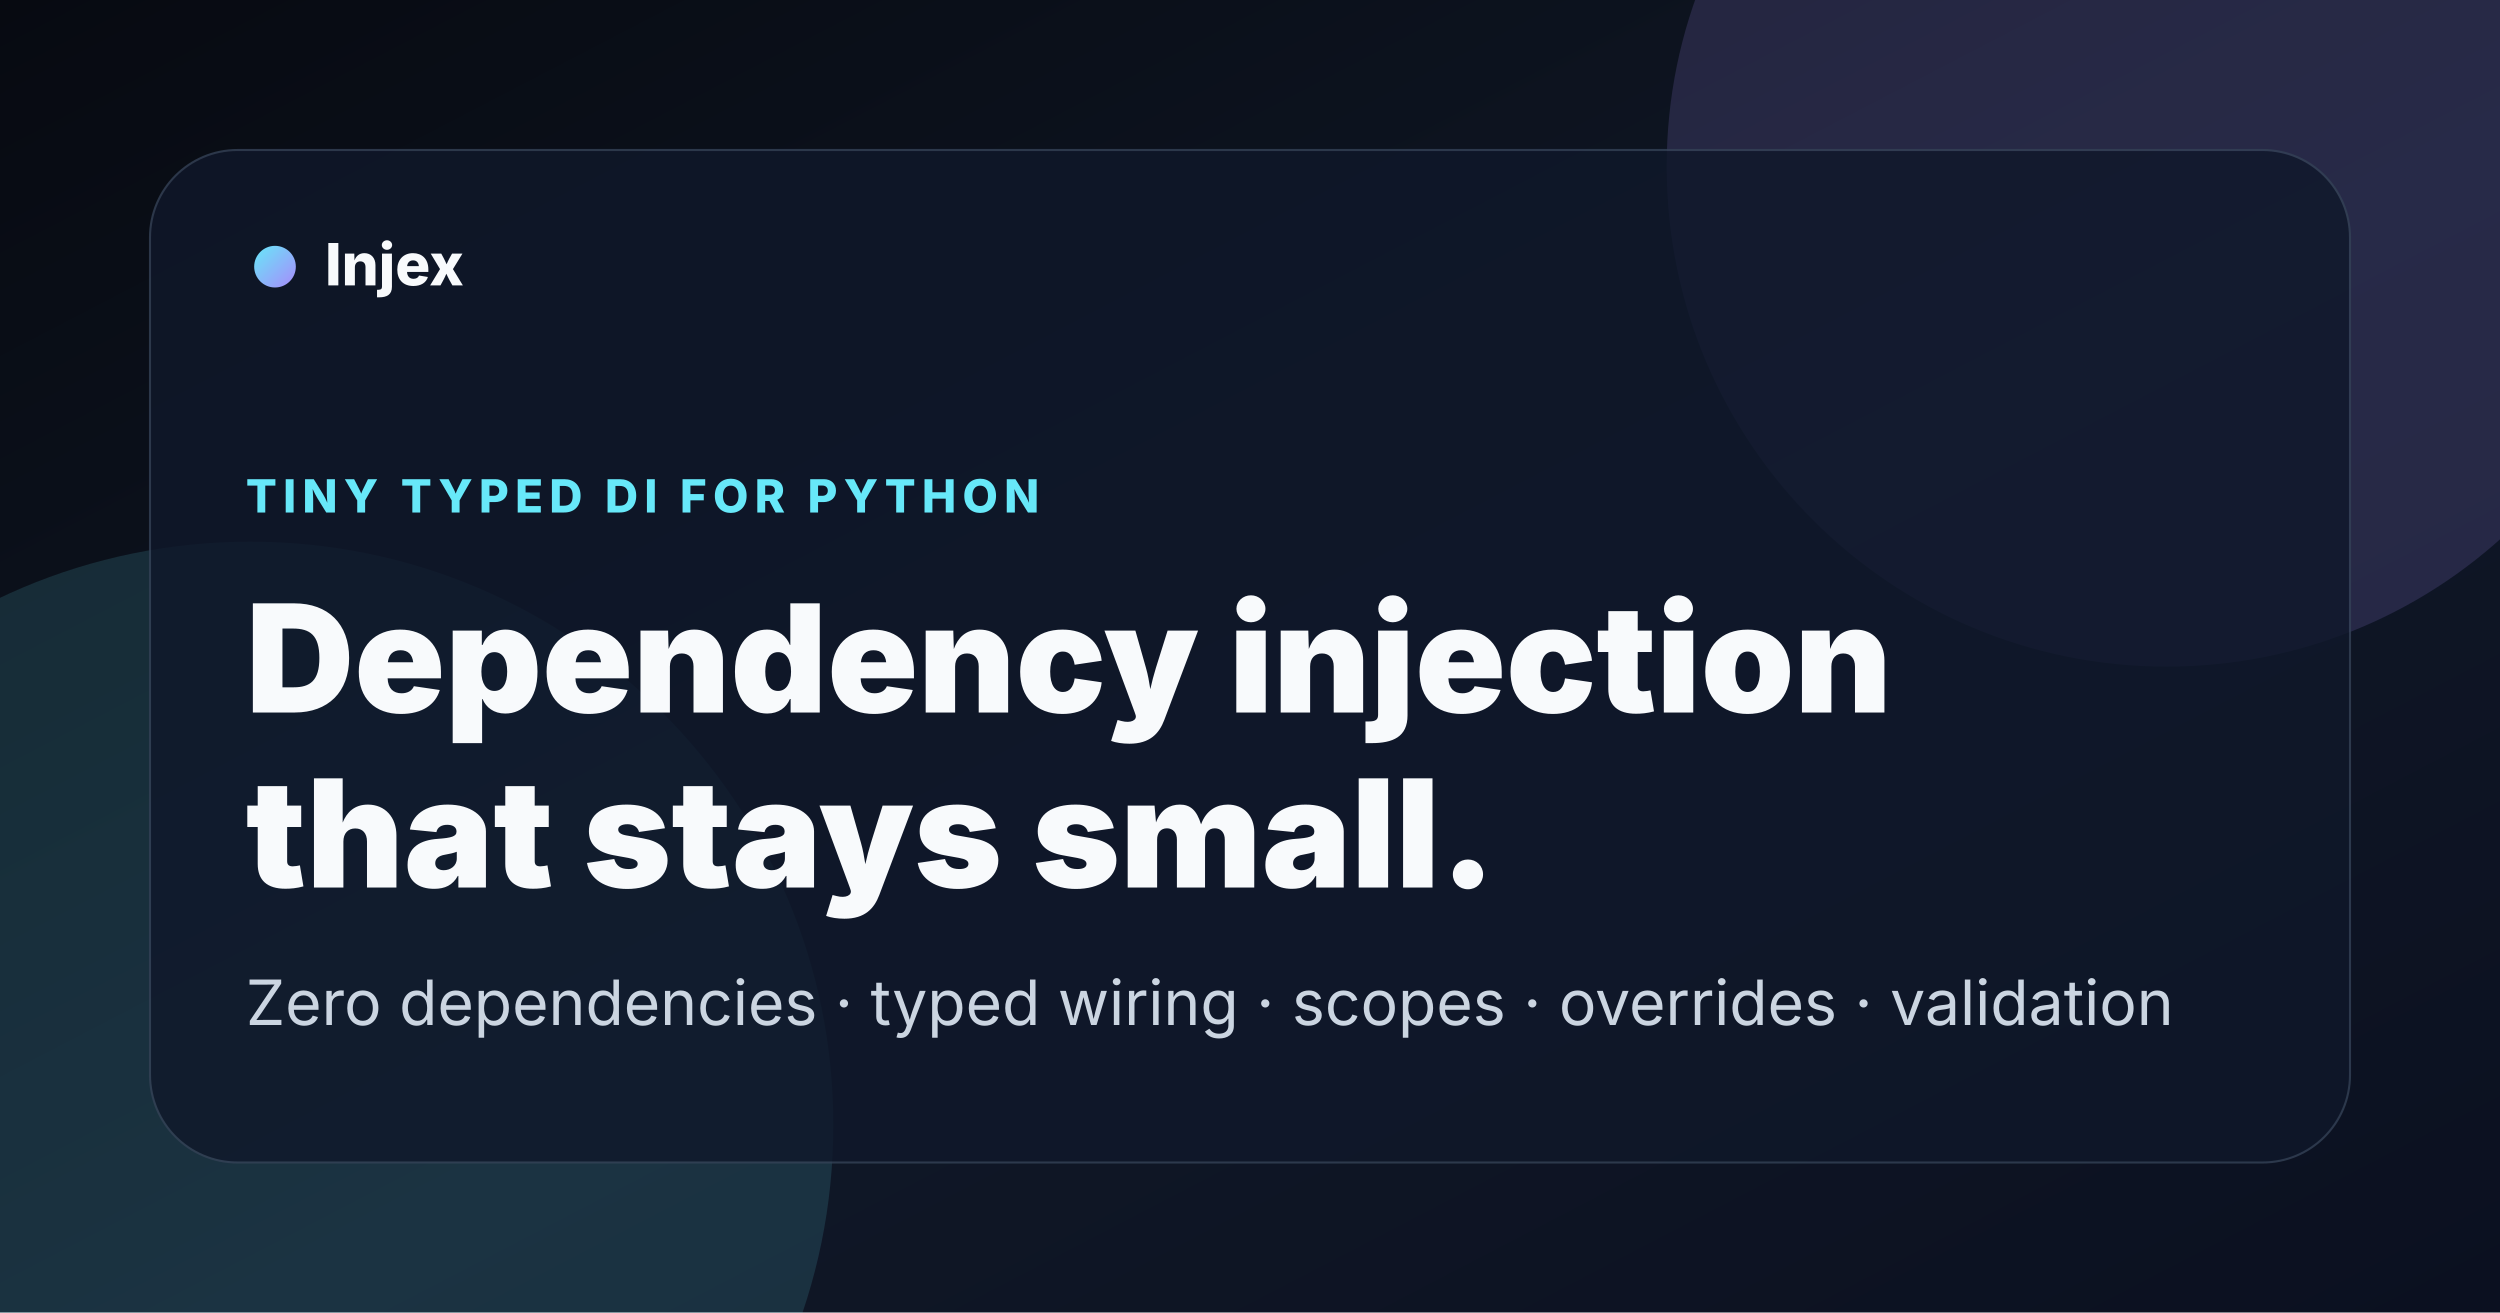
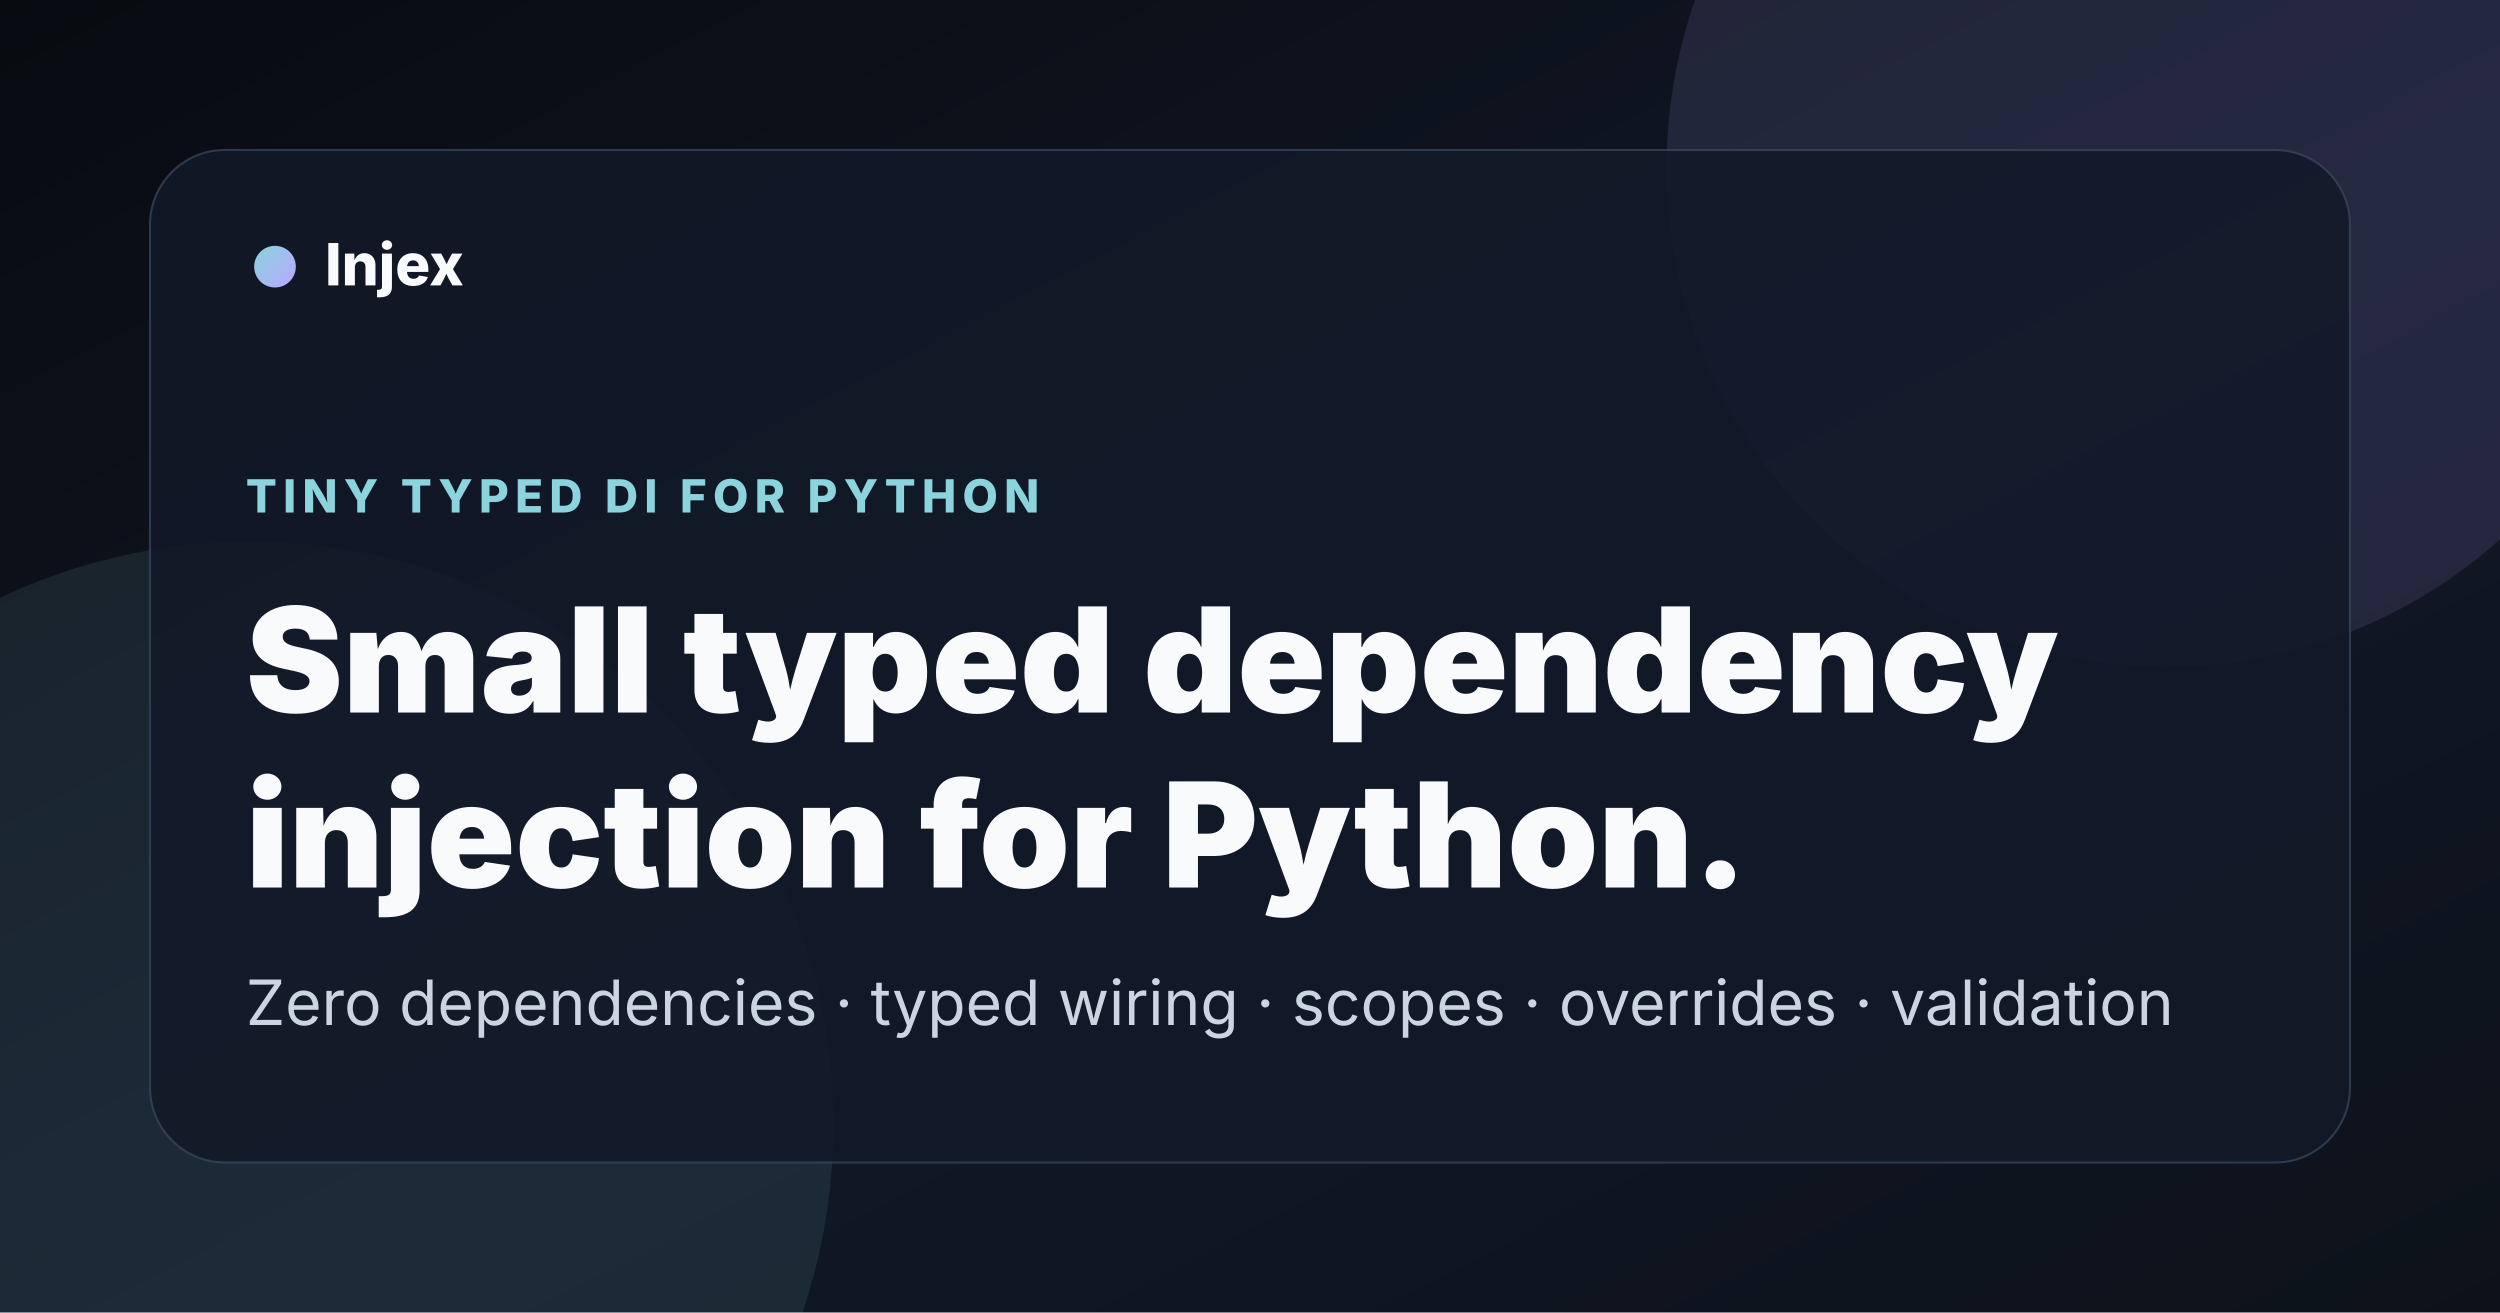
<svg xmlns="http://www.w3.org/2000/svg" viewBox="0 0 1200 630">
  <defs>
    <linearGradient id="bg" x1="0" y1="0" x2="1" y2="1">
-       <stop stop-color="#070a11" />
-       <stop offset="0.55" stop-color="#101827" />
-       <stop offset="1" stop-color="#0b1020" />
+       <stop stop-color="#080b10" />
+       <stop offset="0.55" stop-color="#111827" />
+       <stop offset="1" stop-color="#0d121a" />
    </linearGradient>
    <linearGradient id="a" x1="0" y1="0" x2="1" y2="1">
-       <stop stop-color="#67e8f9" />
-       <stop offset="1" stop-color="#a78bfa" />
+       <stop stop-color="#8bd3dd" />
+       <stop offset="1" stop-color="#b8a8ff" />
    </linearGradient>
  </defs>
  <rect width="1200" height="630" fill="url(#bg)" />
-   <circle cx="1040" cy="80" r="240" fill="#a78bfa" opacity="0.16" />
-   <circle cx="120" cy="540" r="280" fill="#67e8f9" opacity="0.13" />
-   <rect x="72" y="72" width="1056" height="486" rx="42" fill="#0f172a" opacity="0.82" stroke="#334155" />
+   <circle cx="1040" cy="80" r="240" fill="#b8a8ff" opacity="0.12" />
+   <circle cx="120" cy="540" r="280" fill="#8bd3dd" opacity="0.1" />
+   <rect x="72" y="72" width="1056" height="486" rx="36" fill="#111827" opacity="0.86" stroke="#334155" />
  <circle cx="132" cy="128" r="10" fill="url(#a)" />
  <text x="156" y="137" fill="#f8fafc" font-family="Inter, Arial, sans-serif" font-size="28" font-weight="800">Injex</text>
-   <text x="118" y="246" fill="#67e8f9" font-family="Inter, Arial, sans-serif" font-size="22" font-weight="800" letter-spacing="3">TINY TYPED DI FOR PYTHON</text>
-   <text x="118" y="342" fill="#f8fafc" font-family="Inter, Arial, sans-serif" font-size="72" font-weight="900">Dependency injection</text>
-   <text x="118" y="426" fill="#f8fafc" font-family="Inter, Arial, sans-serif" font-size="72" font-weight="900">that stays small.</text>
+   <text x="118" y="246" fill="#8bd3dd" font-family="Inter, Arial, sans-serif" font-size="22" font-weight="800" letter-spacing="3">TINY TYPED DI FOR PYTHON</text>
+   <text x="118" y="342" fill="#f8fafc" font-family="Inter, Arial, sans-serif" font-size="70" font-weight="900">Small typed dependency</text>
+   <text x="118" y="426" fill="#f8fafc" font-family="Inter, Arial, sans-serif" font-size="70" font-weight="900">injection for Python.</text>
  <text x="118" y="492" fill="#cbd5e1" font-family="Inter, Arial, sans-serif" font-size="30">Zero dependencies · typed wiring · scopes · overrides · validation</text>
</svg>
